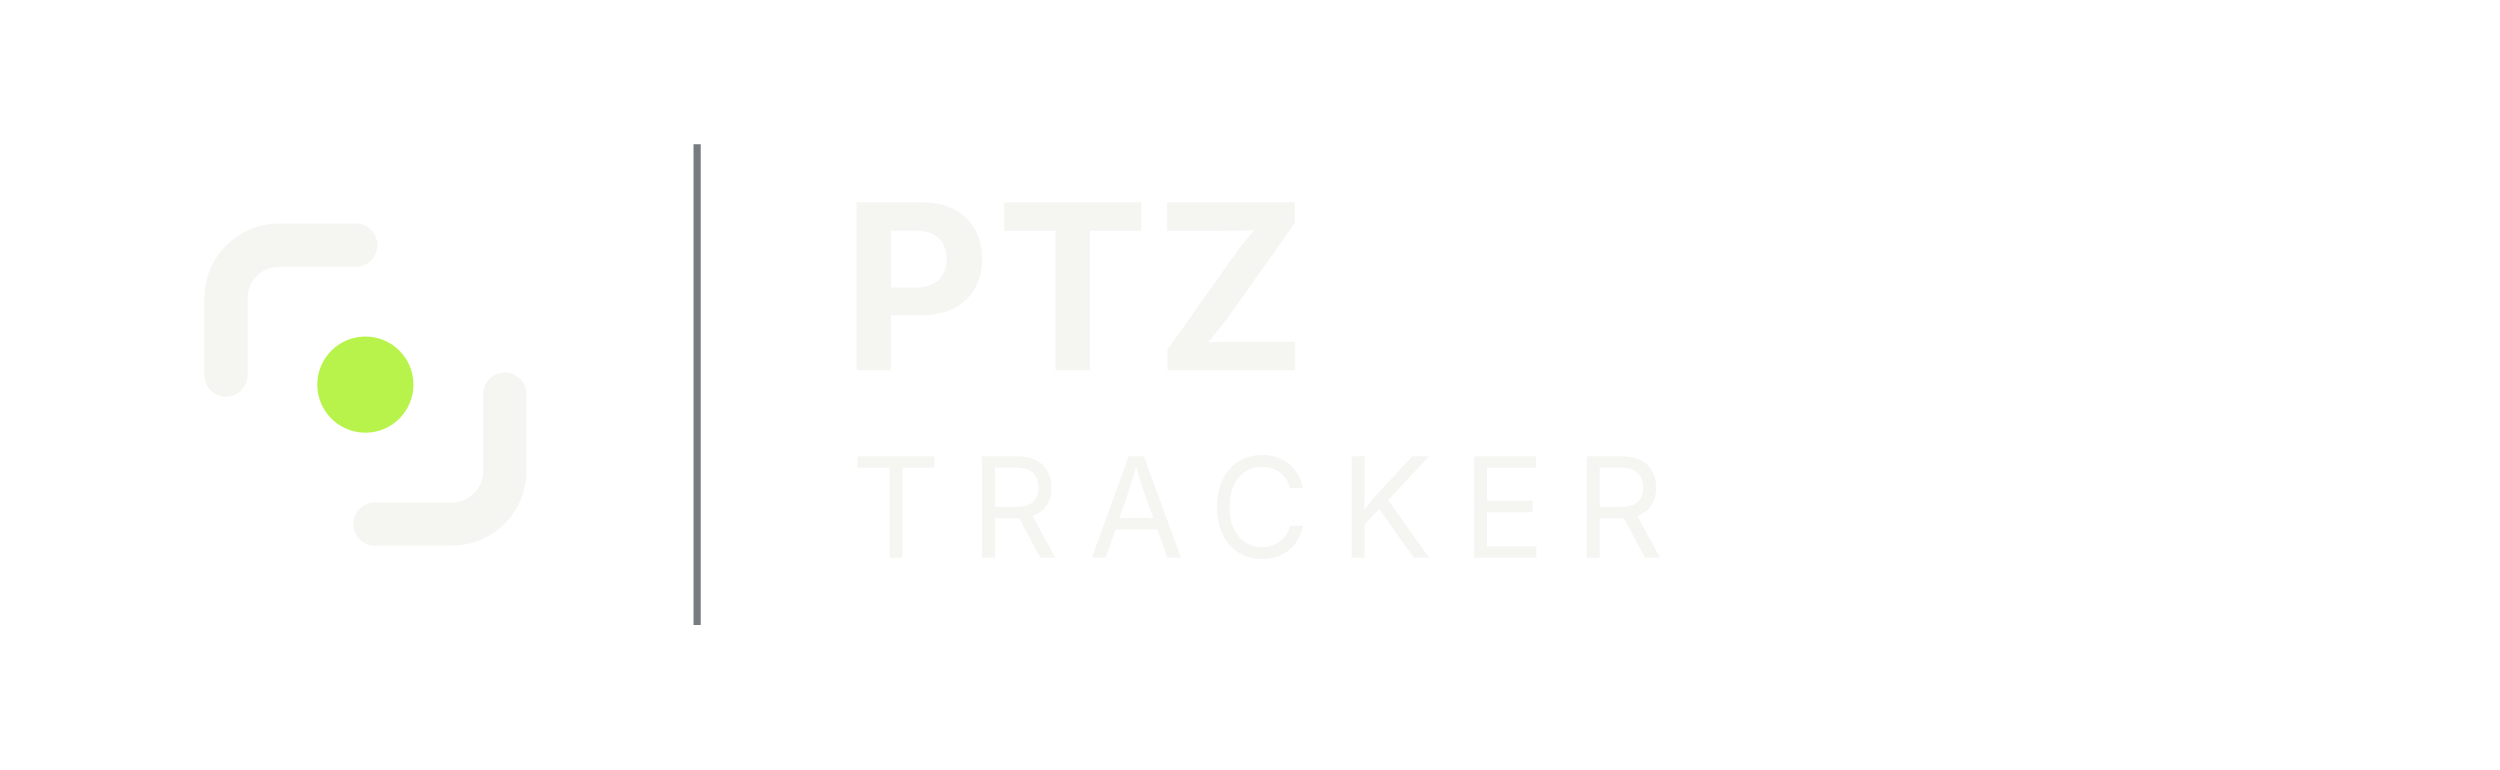
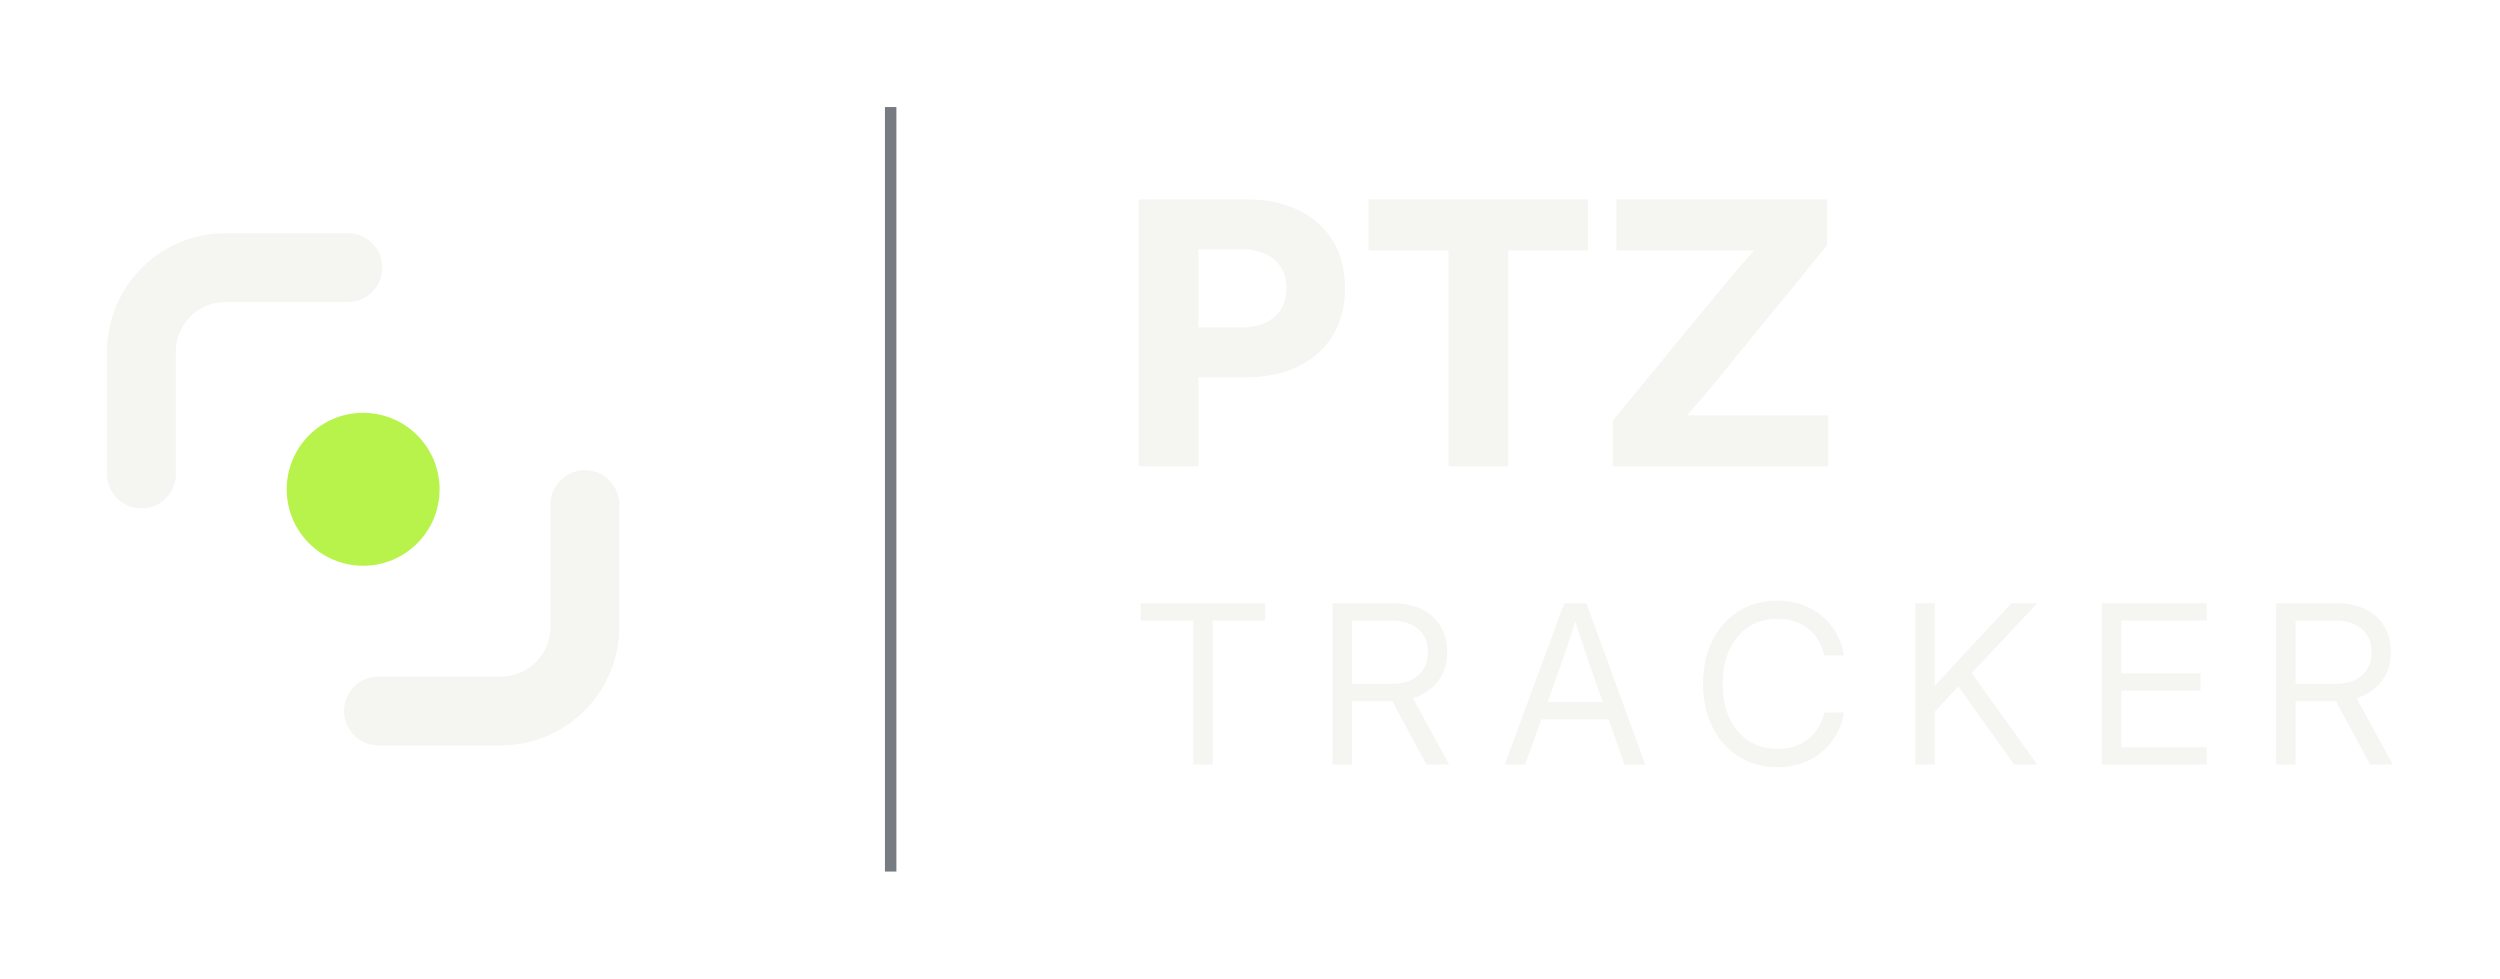
- <svg xmlns="http://www.w3.org/2000/svg" viewBox="0 0 520 160" role="img" aria-labelledby="title desc">
+ <svg xmlns="http://www.w3.org/2000/svg" viewBox="28.5 16 327.0 128" role="img" aria-labelledby="title desc">
  <g transform="translate(16 20)" fill="none" stroke="#F5F5F2" stroke-width="9" stroke-linecap="round" stroke-linejoin="round">
    <path d="M31 58V42c0-6.075 4.925-11 11-11h16" />
    <path d="M62 89h16c6.075 0 11-4.925 11-11V62" />
  </g>
  <circle cx="76" cy="80" r="10" fill="#B7F34A" />
  <path d="M145 30V130" stroke="#777C83" stroke-width="1.5" />
-   <g fill="#F5F5F2" font-family="Inter, Manrope, Arial, sans-serif">
-     <text x="175" y="77" font-size="48" font-weight="750" letter-spacing="1">PTZ</text>
-     <text x="177" y="116" font-size="29" font-weight="400" letter-spacing="6">TRACKER</text>
+   <g fill="#F5F5F2">
+     <path d="M177.43 77V42.08H191.46Q195.45 42.08 198.36 43.5Q201.27 44.92 202.85 47.52Q204.43 50.13 204.43 53.71Q204.43 57.27 202.83 59.89Q201.24 62.5 198.31 63.92Q195.38 65.35 191.39 65.35H181.81V58.82H190.94Q192.75 58.82 194.05 58.2Q195.36 57.57 196.07 56.42Q196.78 55.27 196.78 53.71Q196.78 52.12 196.07 50.99Q195.36 49.85 194.05 49.23Q192.75 48.6 190.94 48.6H185.25V77ZM207.51 48.75V42.08H236.2V48.75H225.77V77H217.96V48.75ZM239.46 77V71L254.33 52.93Q255.75 51.22 257.26 49.53Q258.77 47.84 260.33 46.13L261.24 48.75Q258.98 48.75 256.71 48.75Q254.44 48.75 252.17 48.75H239.93V42.08H267.48V48.08L252.85 66.01Q251.41 67.76 249.89 69.49Q248.37 71.22 246.79 72.97L245.88 70.32Q248.14 70.32 250.4 70.32Q252.66 70.32 254.92 70.32H267.64V77Z" />
+     <path d="M177.71 97.17V94.9H193.99V97.17H187.14V116H184.59V97.17ZM202.8 116V94.9H210.63Q212.84 94.9 214.44 95.68Q216.05 96.46 216.92 97.9Q217.79 99.33 217.79 101.3Q217.79 103.27 216.86 104.71Q215.94 106.16 214.28 106.94Q212.62 107.72 210.43 107.72H204.21V105.45H210.57Q212.03 105.45 213.08 104.95Q214.14 104.45 214.7 103.51Q215.27 102.58 215.27 101.3Q215.27 100.01 214.7 99.09Q214.12 98.17 213.07 97.67Q212.01 97.17 210.54 97.17H205.34V116ZM215.07 116 209.98 106.51H212.86L218.05 116ZM225.32 116 233.11 94.9H236L243.7 116H240.98L236.55 103.28Q236.11 102.02 235.57 100.4Q235.02 98.78 234.19 96.15H234.92Q234.09 98.78 233.54 100.4Q233 102.02 232.54 103.28L227.98 116ZM229.34 110.08V107.82H239.68V110.08ZM261.01 116.34Q258.1 116.34 255.9 114.95Q253.71 113.55 252.48 111.09Q251.26 108.64 251.26 105.46Q251.26 102.26 252.48 99.81Q253.69 97.35 255.9 95.96Q258.1 94.56 261.01 94.56Q262.67 94.56 264.12 95.06Q265.57 95.55 266.73 96.49Q267.88 97.44 268.65 98.75Q269.41 100.07 269.71 101.73H267.1Q266.85 100.58 266.3 99.69Q265.74 98.8 264.95 98.18Q264.16 97.56 263.16 97.25Q262.16 96.94 261.01 96.94Q258.79 96.94 257.18 98.02Q255.56 99.11 254.69 101.03Q253.81 102.94 253.81 105.46Q253.81 107.97 254.69 109.88Q255.56 111.79 257.18 112.88Q258.79 113.96 261.01 113.96Q262.16 113.96 263.15 113.65Q264.14 113.34 264.94 112.73Q265.73 112.12 266.29 111.24Q266.85 110.35 267.12 109.2H269.71Q269.43 110.85 268.65 112.16Q267.88 113.48 266.73 114.41Q265.57 115.35 264.12 115.84Q262.67 116.34 261.01 116.34ZM280.75 109.97V106.63Q281.49 105.8 282.22 105Q282.96 104.2 283.7 103.4Q284.45 102.59 285.2 101.78L291.6 94.9H294.97L285.96 104.5H285.83ZM279.02 116V94.9H281.57V102.25V106.73V107.97V116ZM291.95 116 284.21 105.17 285.78 103.16 294.97 116ZM303.42 116V94.9H317.14V97.17H305.97V104.06H316.32V106.33H305.97V113.73H317.14V116ZM326.22 116V94.9H334.06Q336.26 94.9 337.87 95.68Q339.48 96.46 340.35 97.9Q341.22 99.33 341.22 101.3Q341.22 103.27 340.29 104.71Q339.37 106.16 337.71 106.94Q336.05 107.72 333.86 107.72H327.64V105.45H334Q335.46 105.45 336.51 104.95Q337.57 104.45 338.13 103.51Q338.7 102.58 338.7 101.3Q338.7 100.01 338.13 99.09Q337.55 98.17 336.5 97.67Q335.44 97.17 333.97 97.17H328.77V116ZM338.5 116 333.4 106.51H336.29L341.48 116Z" />
  </g>
</svg>
